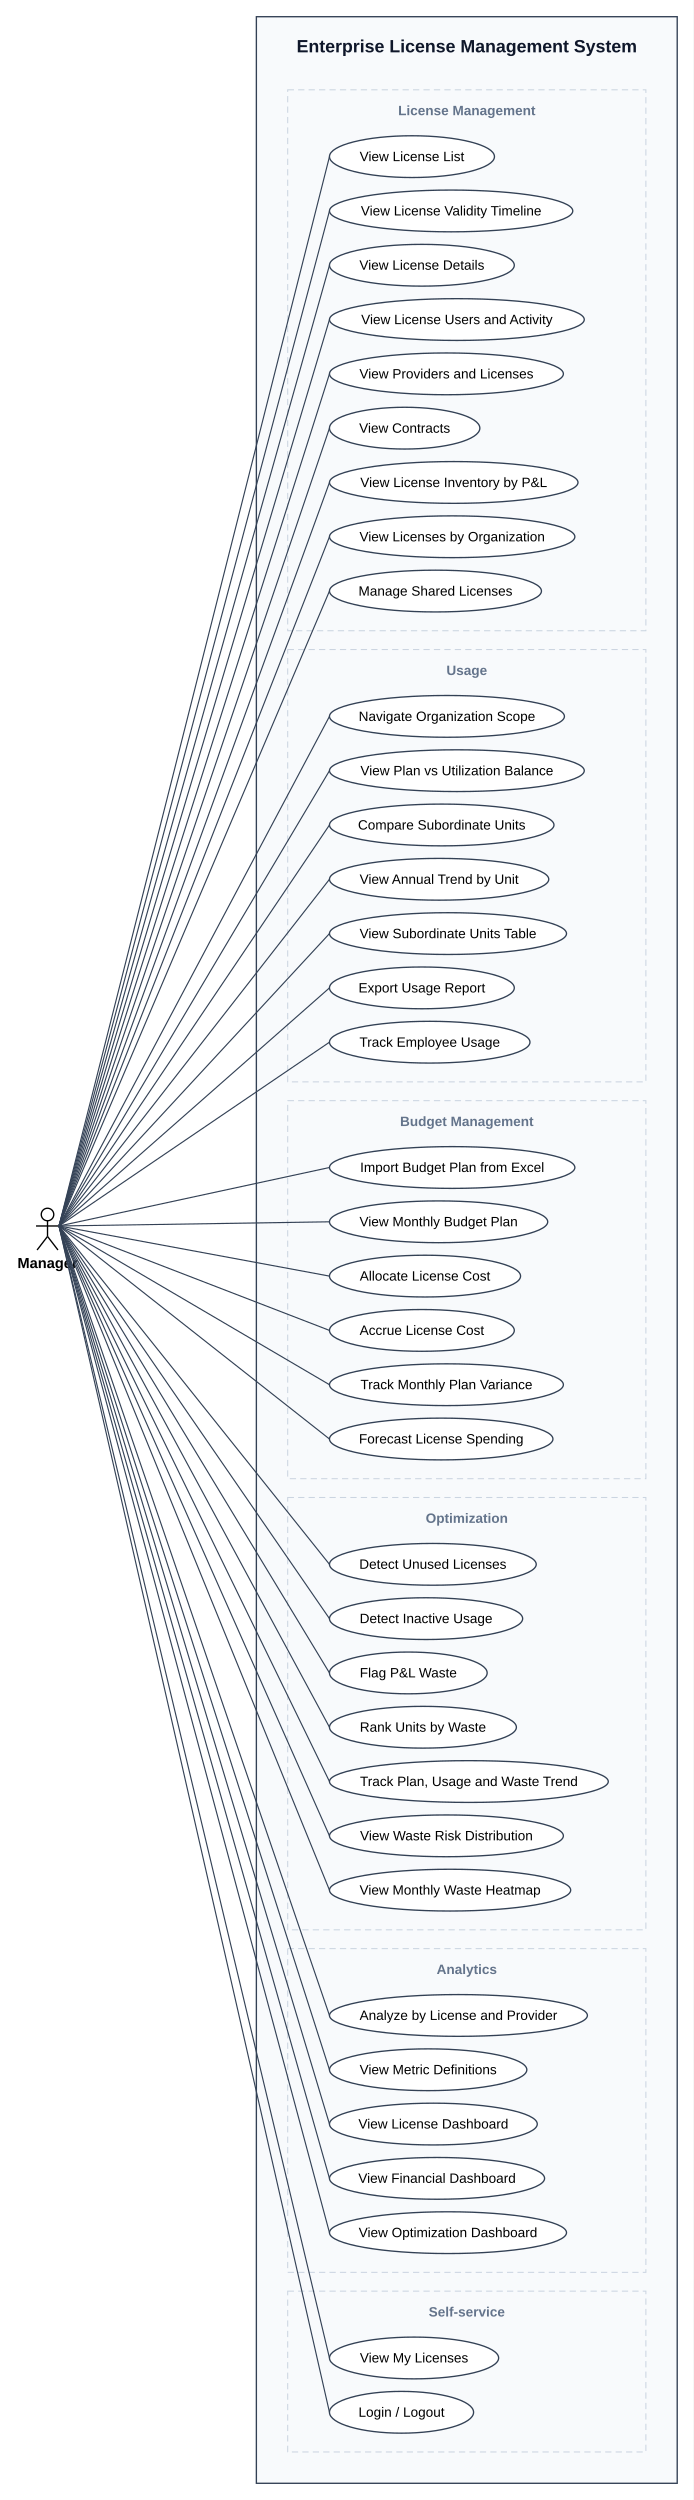
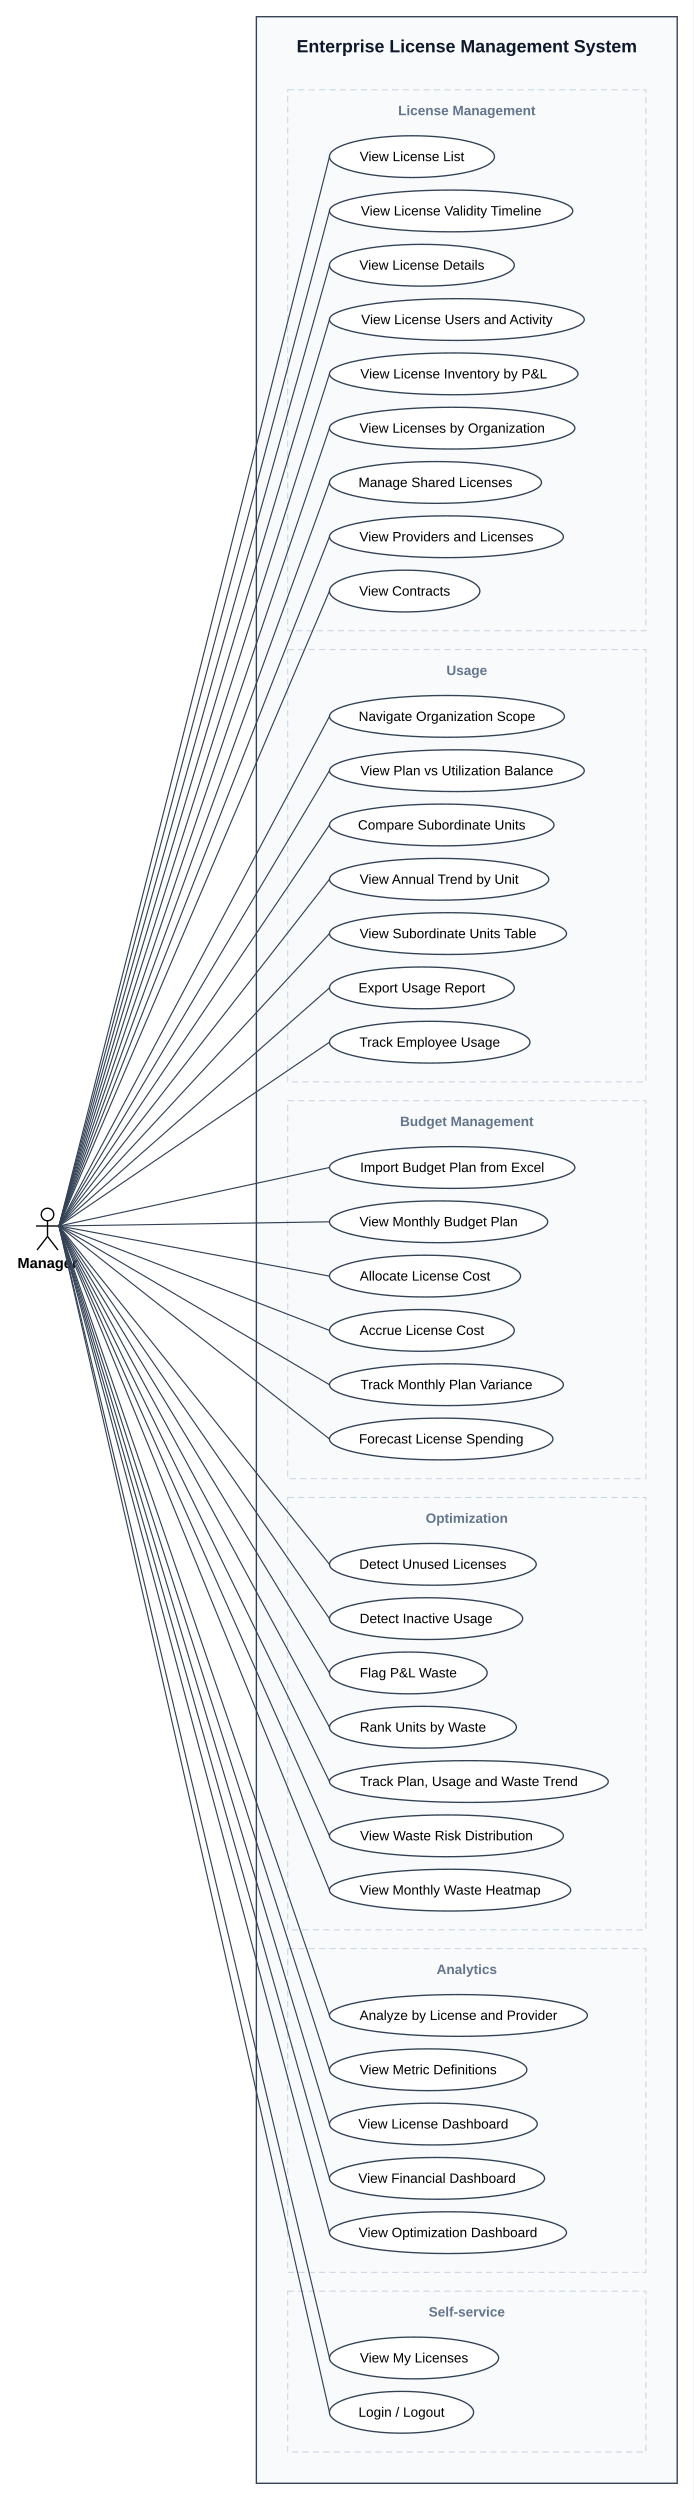
<svg xmlns="http://www.w3.org/2000/svg" width="664" height="2394" viewBox="0 0 664 2394" font-family="Liberation Sans, Arial, Helvetica, sans-serif">
  <rect width="100%" height="100%" fill="#ffffff" />
  <g transform="translate(-14.5,16.0)">
    <rect x="260.0" y="0.0" width="403.0" height="2362.0" rx="0" fill="#F8FAFC" stroke="#334155" stroke-width="1.3" />
    <text x="461.5" y="34.1" font-size="17" fill="#0f172a" text-anchor="middle" font-weight="bold" xml:space="preserve">Enterprise License Management System</text>
    <rect x="290.0" y="70.0" width="343.0" height="518.0" rx="0" fill="#F8FAFC" stroke="#CBD5E1" stroke-width="1" stroke-dasharray="6 4" />
    <text x="461.5" y="94.3" font-size="13" fill="#64748B" text-anchor="middle" font-weight="bold" xml:space="preserve">License Management</text>
    <ellipse cx="409.0" cy="134.0" rx="79.0" ry="20.0" fill="#ffffff" stroke="#334155" stroke-width="1.3" />
    <text x="409.0" y="138.3" font-size="13" fill="#000000" text-anchor="middle" xml:space="preserve">View License List</text>
    <ellipse cx="446.5" cy="186.0" rx="116.5" ry="20.0" fill="#ffffff" stroke="#334155" stroke-width="1.3" />
    <text x="446.5" y="190.3" font-size="13" fill="#000000" text-anchor="middle" xml:space="preserve">View License Validity Timeline</text>
    <ellipse cx="418.5" cy="238.0" rx="88.5" ry="20.0" fill="#ffffff" stroke="#334155" stroke-width="1.3" />
    <text x="418.5" y="242.3" font-size="13" fill="#000000" text-anchor="middle" xml:space="preserve">View License Details</text>
    <ellipse cx="452.0" cy="290.0" rx="122.0" ry="20.0" fill="#ffffff" stroke="#334155" stroke-width="1.3" />
    <text x="452.0" y="294.4" font-size="13" fill="#000000" text-anchor="middle" xml:space="preserve">View License Users and Activity</text>
-     <ellipse cx="442.0" cy="342.0" rx="112.0" ry="20.0" fill="#ffffff" stroke="#334155" stroke-width="1.3" />
-     <text x="442.0" y="346.4" font-size="13" fill="#000000" text-anchor="middle" xml:space="preserve">View Providers and Licenses</text>
-     <ellipse cx="402.0" cy="394.0" rx="72.0" ry="20.0" fill="#ffffff" stroke="#334155" stroke-width="1.3" />
-     <text x="402.0" y="398.4" font-size="13" fill="#000000" text-anchor="middle" xml:space="preserve">View Contracts</text>
-     <ellipse cx="449.0" cy="446.0" rx="119.0" ry="20.0" fill="#ffffff" stroke="#334155" stroke-width="1.3" />
-     <text x="449.0" y="450.4" font-size="13" fill="#000000" text-anchor="middle" xml:space="preserve">View License Inventory by P&amp;L</text>
-     <ellipse cx="447.5" cy="498.0" rx="117.5" ry="20.0" fill="#ffffff" stroke="#334155" stroke-width="1.3" />
-     <text x="447.5" y="502.4" font-size="13" fill="#000000" text-anchor="middle" xml:space="preserve">View Licenses by Organization</text>
-     <ellipse cx="431.5" cy="550.0" rx="101.5" ry="20.0" fill="#ffffff" stroke="#334155" stroke-width="1.3" />
-     <text x="431.5" y="554.4" font-size="13" fill="#000000" text-anchor="middle" xml:space="preserve">Manage Shared Licenses</text>
+     <ellipse cx="449.0" cy="342.0" rx="119.0" ry="20.0" fill="#ffffff" stroke="#334155" stroke-width="1.3" />
+     <text x="449.0" y="346.4" font-size="13" fill="#000000" text-anchor="middle" xml:space="preserve">View License Inventory by P&amp;L</text>
+     <ellipse cx="447.5" cy="394.0" rx="117.5" ry="20.0" fill="#ffffff" stroke="#334155" stroke-width="1.3" />
+     <text x="447.5" y="398.4" font-size="13" fill="#000000" text-anchor="middle" xml:space="preserve">View Licenses by Organization</text>
+     <ellipse cx="431.5" cy="446.0" rx="101.5" ry="20.0" fill="#ffffff" stroke="#334155" stroke-width="1.3" />
+     <text x="431.5" y="450.4" font-size="13" fill="#000000" text-anchor="middle" xml:space="preserve">Manage Shared Licenses</text>
+     <ellipse cx="442.0" cy="498.0" rx="112.0" ry="20.0" fill="#ffffff" stroke="#334155" stroke-width="1.3" />
+     <text x="442.0" y="502.4" font-size="13" fill="#000000" text-anchor="middle" xml:space="preserve">View Providers and Licenses</text>
+     <ellipse cx="402.0" cy="550.0" rx="72.0" ry="20.0" fill="#ffffff" stroke="#334155" stroke-width="1.3" />
+     <text x="402.0" y="554.4" font-size="13" fill="#000000" text-anchor="middle" xml:space="preserve">View Contracts</text>
    <rect x="290.0" y="606.0" width="343.0" height="414.0" rx="0" fill="#F8FAFC" stroke="#CBD5E1" stroke-width="1" stroke-dasharray="6 4" />
    <text x="461.5" y="630.4" font-size="13" fill="#64748B" text-anchor="middle" font-weight="bold" xml:space="preserve">Usage</text>
    <ellipse cx="442.5" cy="670.0" rx="112.5" ry="20.0" fill="#ffffff" stroke="#334155" stroke-width="1.3" />
    <text x="442.5" y="674.4" font-size="13" fill="#000000" text-anchor="middle" xml:space="preserve">Navigate Organization Scope</text>
    <ellipse cx="452.0" cy="722.0" rx="122.0" ry="20.0" fill="#ffffff" stroke="#334155" stroke-width="1.3" />
    <text x="452.0" y="726.4" font-size="13" fill="#000000" text-anchor="middle" xml:space="preserve">View Plan vs Utilization Balance</text>
    <ellipse cx="437.5" cy="774.0" rx="107.5" ry="20.0" fill="#ffffff" stroke="#334155" stroke-width="1.3" />
    <text x="437.5" y="778.4" font-size="13" fill="#000000" text-anchor="middle" xml:space="preserve">Compare Subordinate Units</text>
    <ellipse cx="435.0" cy="826.0" rx="105.0" ry="20.0" fill="#ffffff" stroke="#334155" stroke-width="1.3" />
    <text x="435.0" y="830.4" font-size="13" fill="#000000" text-anchor="middle" xml:space="preserve">View Annual Trend by Unit</text>
    <ellipse cx="443.5" cy="878.0" rx="113.5" ry="20.0" fill="#ffffff" stroke="#334155" stroke-width="1.3" />
    <text x="443.5" y="882.4" font-size="13" fill="#000000" text-anchor="middle" xml:space="preserve">View Subordinate Units Table</text>
    <ellipse cx="418.5" cy="930.0" rx="88.5" ry="20.0" fill="#ffffff" stroke="#334155" stroke-width="1.3" />
    <text x="418.5" y="934.4" font-size="13" fill="#000000" text-anchor="middle" xml:space="preserve">Export Usage Report</text>
    <ellipse cx="426.0" cy="982.0" rx="96.0" ry="20.0" fill="#ffffff" stroke="#334155" stroke-width="1.3" />
    <text x="426.0" y="986.4" font-size="13" fill="#000000" text-anchor="middle" xml:space="preserve">Track Employee Usage</text>
    <rect x="290.0" y="1038.0" width="343.0" height="362.0" rx="0" fill="#F8FAFC" stroke="#CBD5E1" stroke-width="1" stroke-dasharray="6 4" />
    <text x="461.5" y="1062.3" font-size="13" fill="#64748B" text-anchor="middle" font-weight="bold" xml:space="preserve">Budget Management</text>
    <ellipse cx="447.5" cy="1102.0" rx="117.5" ry="20.0" fill="#ffffff" stroke="#334155" stroke-width="1.3" />
    <text x="447.5" y="1106.3" font-size="13" fill="#000000" text-anchor="middle" xml:space="preserve">Import Budget Plan from Excel</text>
    <ellipse cx="434.5" cy="1154.0" rx="104.5" ry="20.0" fill="#ffffff" stroke="#334155" stroke-width="1.3" />
    <text x="434.5" y="1158.3" font-size="13" fill="#000000" text-anchor="middle" xml:space="preserve">View Monthly Budget Plan</text>
    <ellipse cx="421.5" cy="1206.0" rx="91.5" ry="20.0" fill="#ffffff" stroke="#334155" stroke-width="1.3" />
    <text x="421.5" y="1210.3" font-size="13" fill="#000000" text-anchor="middle" xml:space="preserve">Allocate License Cost</text>
    <ellipse cx="418.5" cy="1258.0" rx="88.5" ry="20.0" fill="#ffffff" stroke="#334155" stroke-width="1.3" />
    <text x="418.5" y="1262.3" font-size="13" fill="#000000" text-anchor="middle" xml:space="preserve">Accrue License Cost</text>
    <ellipse cx="442.0" cy="1310.0" rx="112.0" ry="20.0" fill="#ffffff" stroke="#334155" stroke-width="1.3" />
    <text x="442.0" y="1314.3" font-size="13" fill="#000000" text-anchor="middle" xml:space="preserve">Track Monthly Plan Variance</text>
    <ellipse cx="437.0" cy="1362.0" rx="107.0" ry="20.0" fill="#ffffff" stroke="#334155" stroke-width="1.3" />
    <text x="437.0" y="1366.3" font-size="13" fill="#000000" text-anchor="middle" xml:space="preserve">Forecast License Spending</text>
    <rect x="290.0" y="1418.0" width="343.0" height="414.0" rx="0" fill="#F8FAFC" stroke="#CBD5E1" stroke-width="1" stroke-dasharray="6 4" />
    <text x="461.5" y="1442.3" font-size="13" fill="#64748B" text-anchor="middle" font-weight="bold" xml:space="preserve">Optimization</text>
    <ellipse cx="429.0" cy="1482.0" rx="99.0" ry="20.0" fill="#ffffff" stroke="#334155" stroke-width="1.3" />
    <text x="429.0" y="1486.3" font-size="13" fill="#000000" text-anchor="middle" xml:space="preserve">Detect Unused Licenses</text>
    <ellipse cx="422.5" cy="1534.0" rx="92.5" ry="20.0" fill="#ffffff" stroke="#334155" stroke-width="1.3" />
    <text x="422.5" y="1538.3" font-size="13" fill="#000000" text-anchor="middle" xml:space="preserve">Detect Inactive Usage</text>
    <ellipse cx="405.5" cy="1586.0" rx="75.5" ry="20.0" fill="#ffffff" stroke="#334155" stroke-width="1.3" />
    <text x="405.5" y="1590.3" font-size="13" fill="#000000" text-anchor="middle" xml:space="preserve">Flag P&amp;L Waste</text>
    <ellipse cx="419.5" cy="1638.0" rx="89.5" ry="20.0" fill="#ffffff" stroke="#334155" stroke-width="1.3" />
    <text x="419.5" y="1642.3" font-size="13" fill="#000000" text-anchor="middle" xml:space="preserve">Rank Units by Waste</text>
    <ellipse cx="463.5" cy="1690.0" rx="133.5" ry="20.0" fill="#ffffff" stroke="#334155" stroke-width="1.3" />
    <text x="463.5" y="1694.3" font-size="13" fill="#000000" text-anchor="middle" xml:space="preserve">Track Plan, Usage and Waste Trend</text>
    <ellipse cx="442.0" cy="1742.0" rx="112.0" ry="20.0" fill="#ffffff" stroke="#334155" stroke-width="1.3" />
    <text x="442.0" y="1746.3" font-size="13" fill="#000000" text-anchor="middle" xml:space="preserve">View Waste Risk Distribution</text>
    <ellipse cx="445.5" cy="1794.0" rx="115.5" ry="20.0" fill="#ffffff" stroke="#334155" stroke-width="1.3" />
    <text x="445.5" y="1798.3" font-size="13" fill="#000000" text-anchor="middle" xml:space="preserve">View Monthly Waste Heatmap</text>
    <rect x="290.0" y="1850.0" width="343.0" height="310.0" rx="0" fill="#F8FAFC" stroke="#CBD5E1" stroke-width="1" stroke-dasharray="6 4" />
    <text x="461.5" y="1874.3" font-size="13" fill="#64748B" text-anchor="middle" font-weight="bold" xml:space="preserve">Analytics</text>
    <ellipse cx="453.5" cy="1914.0" rx="123.5" ry="20.0" fill="#ffffff" stroke="#334155" stroke-width="1.3" />
    <text x="453.5" y="1918.3" font-size="13" fill="#000000" text-anchor="middle" xml:space="preserve">Analyze by License and Provider</text>
    <ellipse cx="424.5" cy="1966.0" rx="94.5" ry="20.0" fill="#ffffff" stroke="#334155" stroke-width="1.3" />
    <text x="424.5" y="1970.3" font-size="13" fill="#000000" text-anchor="middle" xml:space="preserve">View Metric Definitions</text>
    <ellipse cx="429.5" cy="2018.0" rx="99.5" ry="20.0" fill="#ffffff" stroke="#334155" stroke-width="1.3" />
    <text x="429.5" y="2022.3" font-size="13" fill="#000000" text-anchor="middle" xml:space="preserve">View License Dashboard</text>
    <ellipse cx="433.0" cy="2070.0" rx="103.0" ry="20.0" fill="#ffffff" stroke="#334155" stroke-width="1.3" />
    <text x="433.0" y="2074.3" font-size="13" fill="#000000" text-anchor="middle" xml:space="preserve">View Financial Dashboard</text>
    <ellipse cx="443.5" cy="2122.0" rx="113.5" ry="20.0" fill="#ffffff" stroke="#334155" stroke-width="1.3" />
    <text x="443.5" y="2126.3" font-size="13" fill="#000000" text-anchor="middle" xml:space="preserve">View Optimization Dashboard</text>
    <rect x="290.0" y="2178.0" width="343.0" height="154.0" rx="0" fill="#F8FAFC" stroke="#CBD5E1" stroke-width="1" stroke-dasharray="6 4" />
    <text x="461.5" y="2202.3" font-size="13" fill="#64748B" text-anchor="middle" font-weight="bold" xml:space="preserve">Self-service</text>
    <ellipse cx="411.0" cy="2242.0" rx="81.0" ry="20.0" fill="#ffffff" stroke="#334155" stroke-width="1.3" />
    <text x="411.0" y="2246.3" font-size="13" fill="#000000" text-anchor="middle" xml:space="preserve">View My Licenses</text>
    <ellipse cx="399.0" cy="2294.0" rx="69.0" ry="20.0" fill="#ffffff" stroke="#334155" stroke-width="1.3" />
    <text x="399.0" y="2298.3" font-size="13" fill="#000000" text-anchor="middle" xml:space="preserve">Login / Logout</text>
    <circle cx="60" cy="1147.0" r="6" fill="#fff" stroke="#000" stroke-width="1.3" />
    <line x1="60" y1="1153.0" x2="60" y2="1168.0" stroke="#000" stroke-width="1.3" fill="none" />
    <line x1="49" y1="1158.0" x2="71" y2="1158.0" stroke="#000" stroke-width="1.3" fill="none" />
    <line x1="60" y1="1168.0" x2="50" y2="1181.0" stroke="#000" stroke-width="1.3" fill="none" />
    <line x1="60" y1="1168.0" x2="70" y2="1181.0" stroke="#000" stroke-width="1.3" fill="none" />
    <text x="60.0" y="1198.3" font-size="14" fill="#000000" text-anchor="middle" font-weight="bold" xml:space="preserve">Manager</text>
    <path d="M71.0,1158.0 L330.0,134.0" fill="none" stroke="#334155" stroke-width="1.1" />
    <path d="M71.0,1158.0 L330.0,186.0" fill="none" stroke="#334155" stroke-width="1.1" />
    <path d="M71.0,1158.0 L330.0,238.0" fill="none" stroke="#334155" stroke-width="1.1" />
    <path d="M71.0,1158.0 L330.0,290.0" fill="none" stroke="#334155" stroke-width="1.1" />
    <path d="M71.0,1158.0 L330.0,342.0" fill="none" stroke="#334155" stroke-width="1.1" />
    <path d="M71.0,1158.0 L330.0,394.0" fill="none" stroke="#334155" stroke-width="1.1" />
    <path d="M71.0,1158.0 L330.0,446.0" fill="none" stroke="#334155" stroke-width="1.1" />
    <path d="M71.0,1158.0 L330.0,498.0" fill="none" stroke="#334155" stroke-width="1.1" />
    <path d="M71.0,1158.0 L330.0,550.0" fill="none" stroke="#334155" stroke-width="1.1" />
    <path d="M71.0,1158.0 L330.0,670.0" fill="none" stroke="#334155" stroke-width="1.1" />
    <path d="M71.0,1158.0 L330.0,722.0" fill="none" stroke="#334155" stroke-width="1.1" />
    <path d="M71.0,1158.0 L330.0,774.0" fill="none" stroke="#334155" stroke-width="1.1" />
    <path d="M71.0,1158.0 L330.0,826.0" fill="none" stroke="#334155" stroke-width="1.1" />
    <path d="M71.0,1158.0 L330.0,878.0" fill="none" stroke="#334155" stroke-width="1.1" />
    <path d="M71.0,1158.0 L330.0,930.0" fill="none" stroke="#334155" stroke-width="1.1" />
    <path d="M71.0,1158.0 L330.0,982.0" fill="none" stroke="#334155" stroke-width="1.1" />
    <path d="M71.0,1158.0 L330.0,1102.0" fill="none" stroke="#334155" stroke-width="1.1" />
    <path d="M71.0,1158.0 L330.0,1154.0" fill="none" stroke="#334155" stroke-width="1.1" />
    <path d="M71.0,1158.0 L330.0,1206.0" fill="none" stroke="#334155" stroke-width="1.1" />
    <path d="M71.0,1158.0 L330.0,1258.0" fill="none" stroke="#334155" stroke-width="1.1" />
    <path d="M71.0,1158.0 L330.0,1310.0" fill="none" stroke="#334155" stroke-width="1.1" />
    <path d="M71.0,1158.0 L330.0,1362.0" fill="none" stroke="#334155" stroke-width="1.1" />
    <path d="M71.0,1158.0 L330.0,1482.0" fill="none" stroke="#334155" stroke-width="1.1" />
    <path d="M71.0,1158.0 L330.0,1534.0" fill="none" stroke="#334155" stroke-width="1.1" />
    <path d="M71.0,1158.0 L330.0,1586.0" fill="none" stroke="#334155" stroke-width="1.1" />
    <path d="M71.0,1158.0 L330.0,1638.0" fill="none" stroke="#334155" stroke-width="1.1" />
    <path d="M71.0,1158.0 L330.0,1690.0" fill="none" stroke="#334155" stroke-width="1.1" />
    <path d="M71.0,1158.0 L330.0,1742.0" fill="none" stroke="#334155" stroke-width="1.1" />
    <path d="M71.0,1158.0 L330.0,1794.0" fill="none" stroke="#334155" stroke-width="1.1" />
    <path d="M71.0,1158.0 L330.0,1914.0" fill="none" stroke="#334155" stroke-width="1.1" />
    <path d="M71.0,1158.0 L330.0,1966.0" fill="none" stroke="#334155" stroke-width="1.1" />
    <path d="M71.0,1158.0 L330.0,2018.0" fill="none" stroke="#334155" stroke-width="1.1" />
    <path d="M71.0,1158.0 L330.0,2070.0" fill="none" stroke="#334155" stroke-width="1.1" />
    <path d="M71.0,1158.0 L330.0,2122.0" fill="none" stroke="#334155" stroke-width="1.1" />
    <path d="M71.0,1158.0 L330.0,2242.0" fill="none" stroke="#334155" stroke-width="1.1" />
    <path d="M71.0,1158.0 L330.0,2294.0" fill="none" stroke="#334155" stroke-width="1.1" />
  </g>
</svg>
